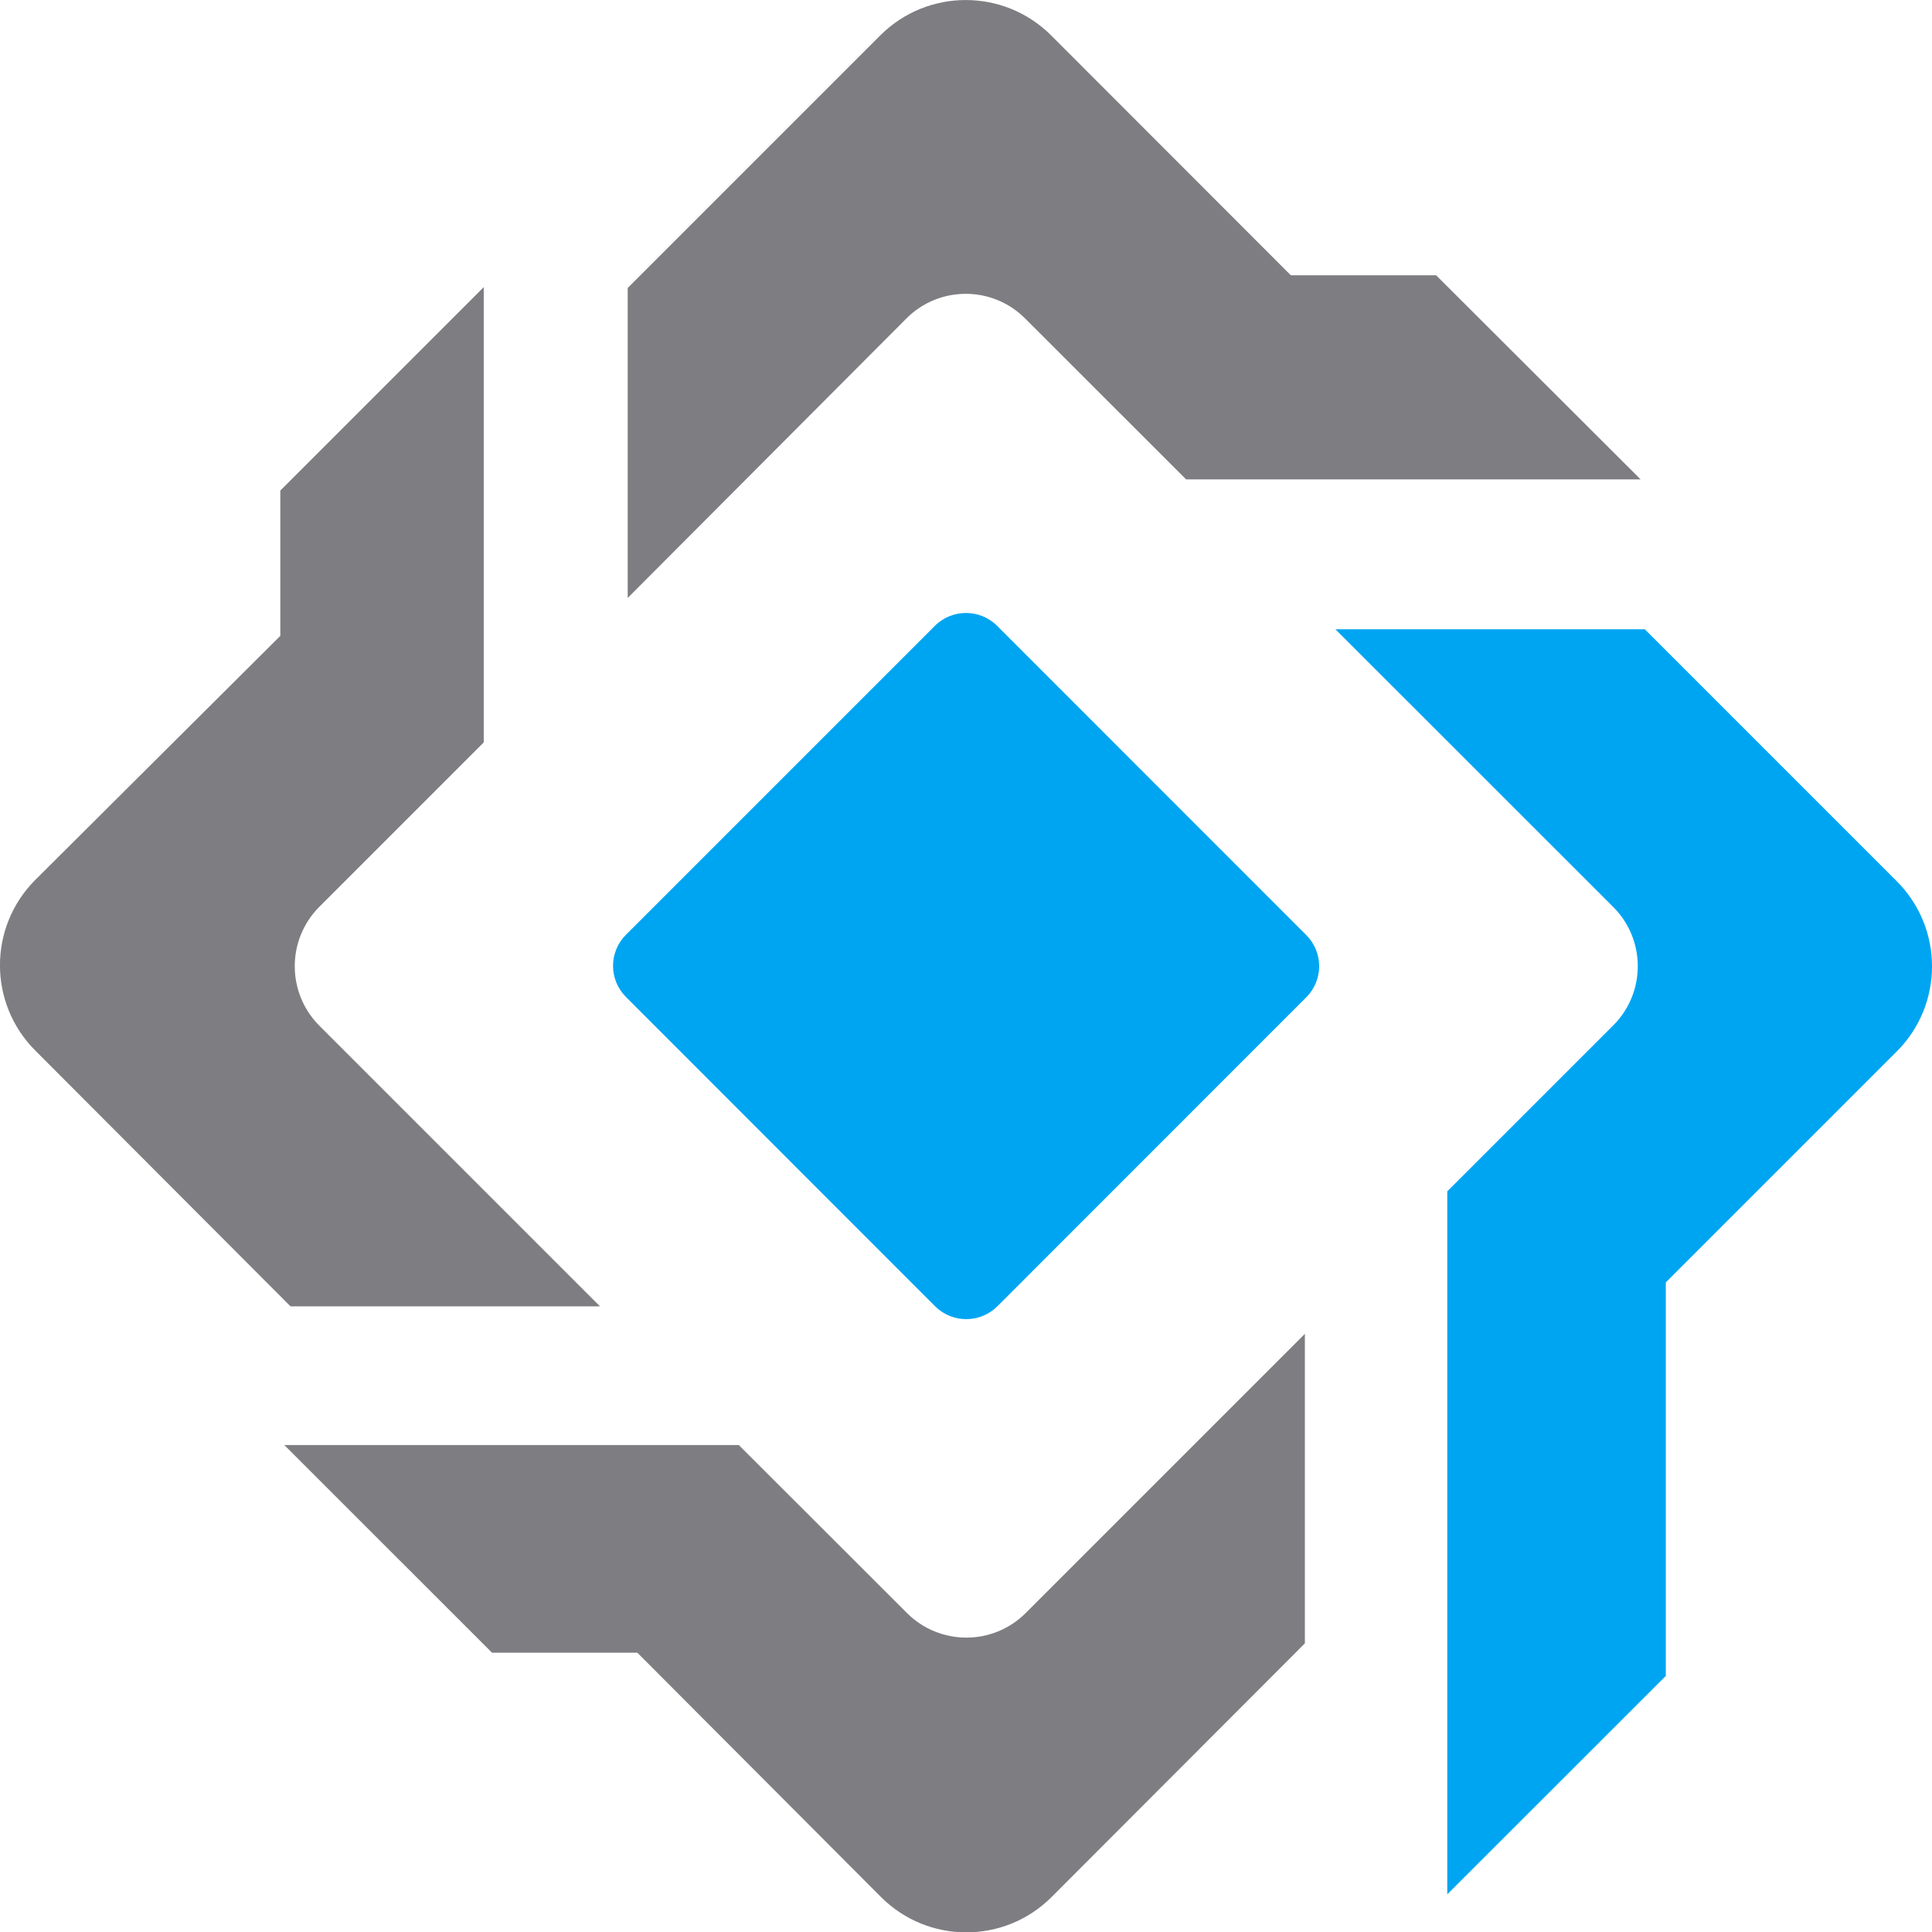
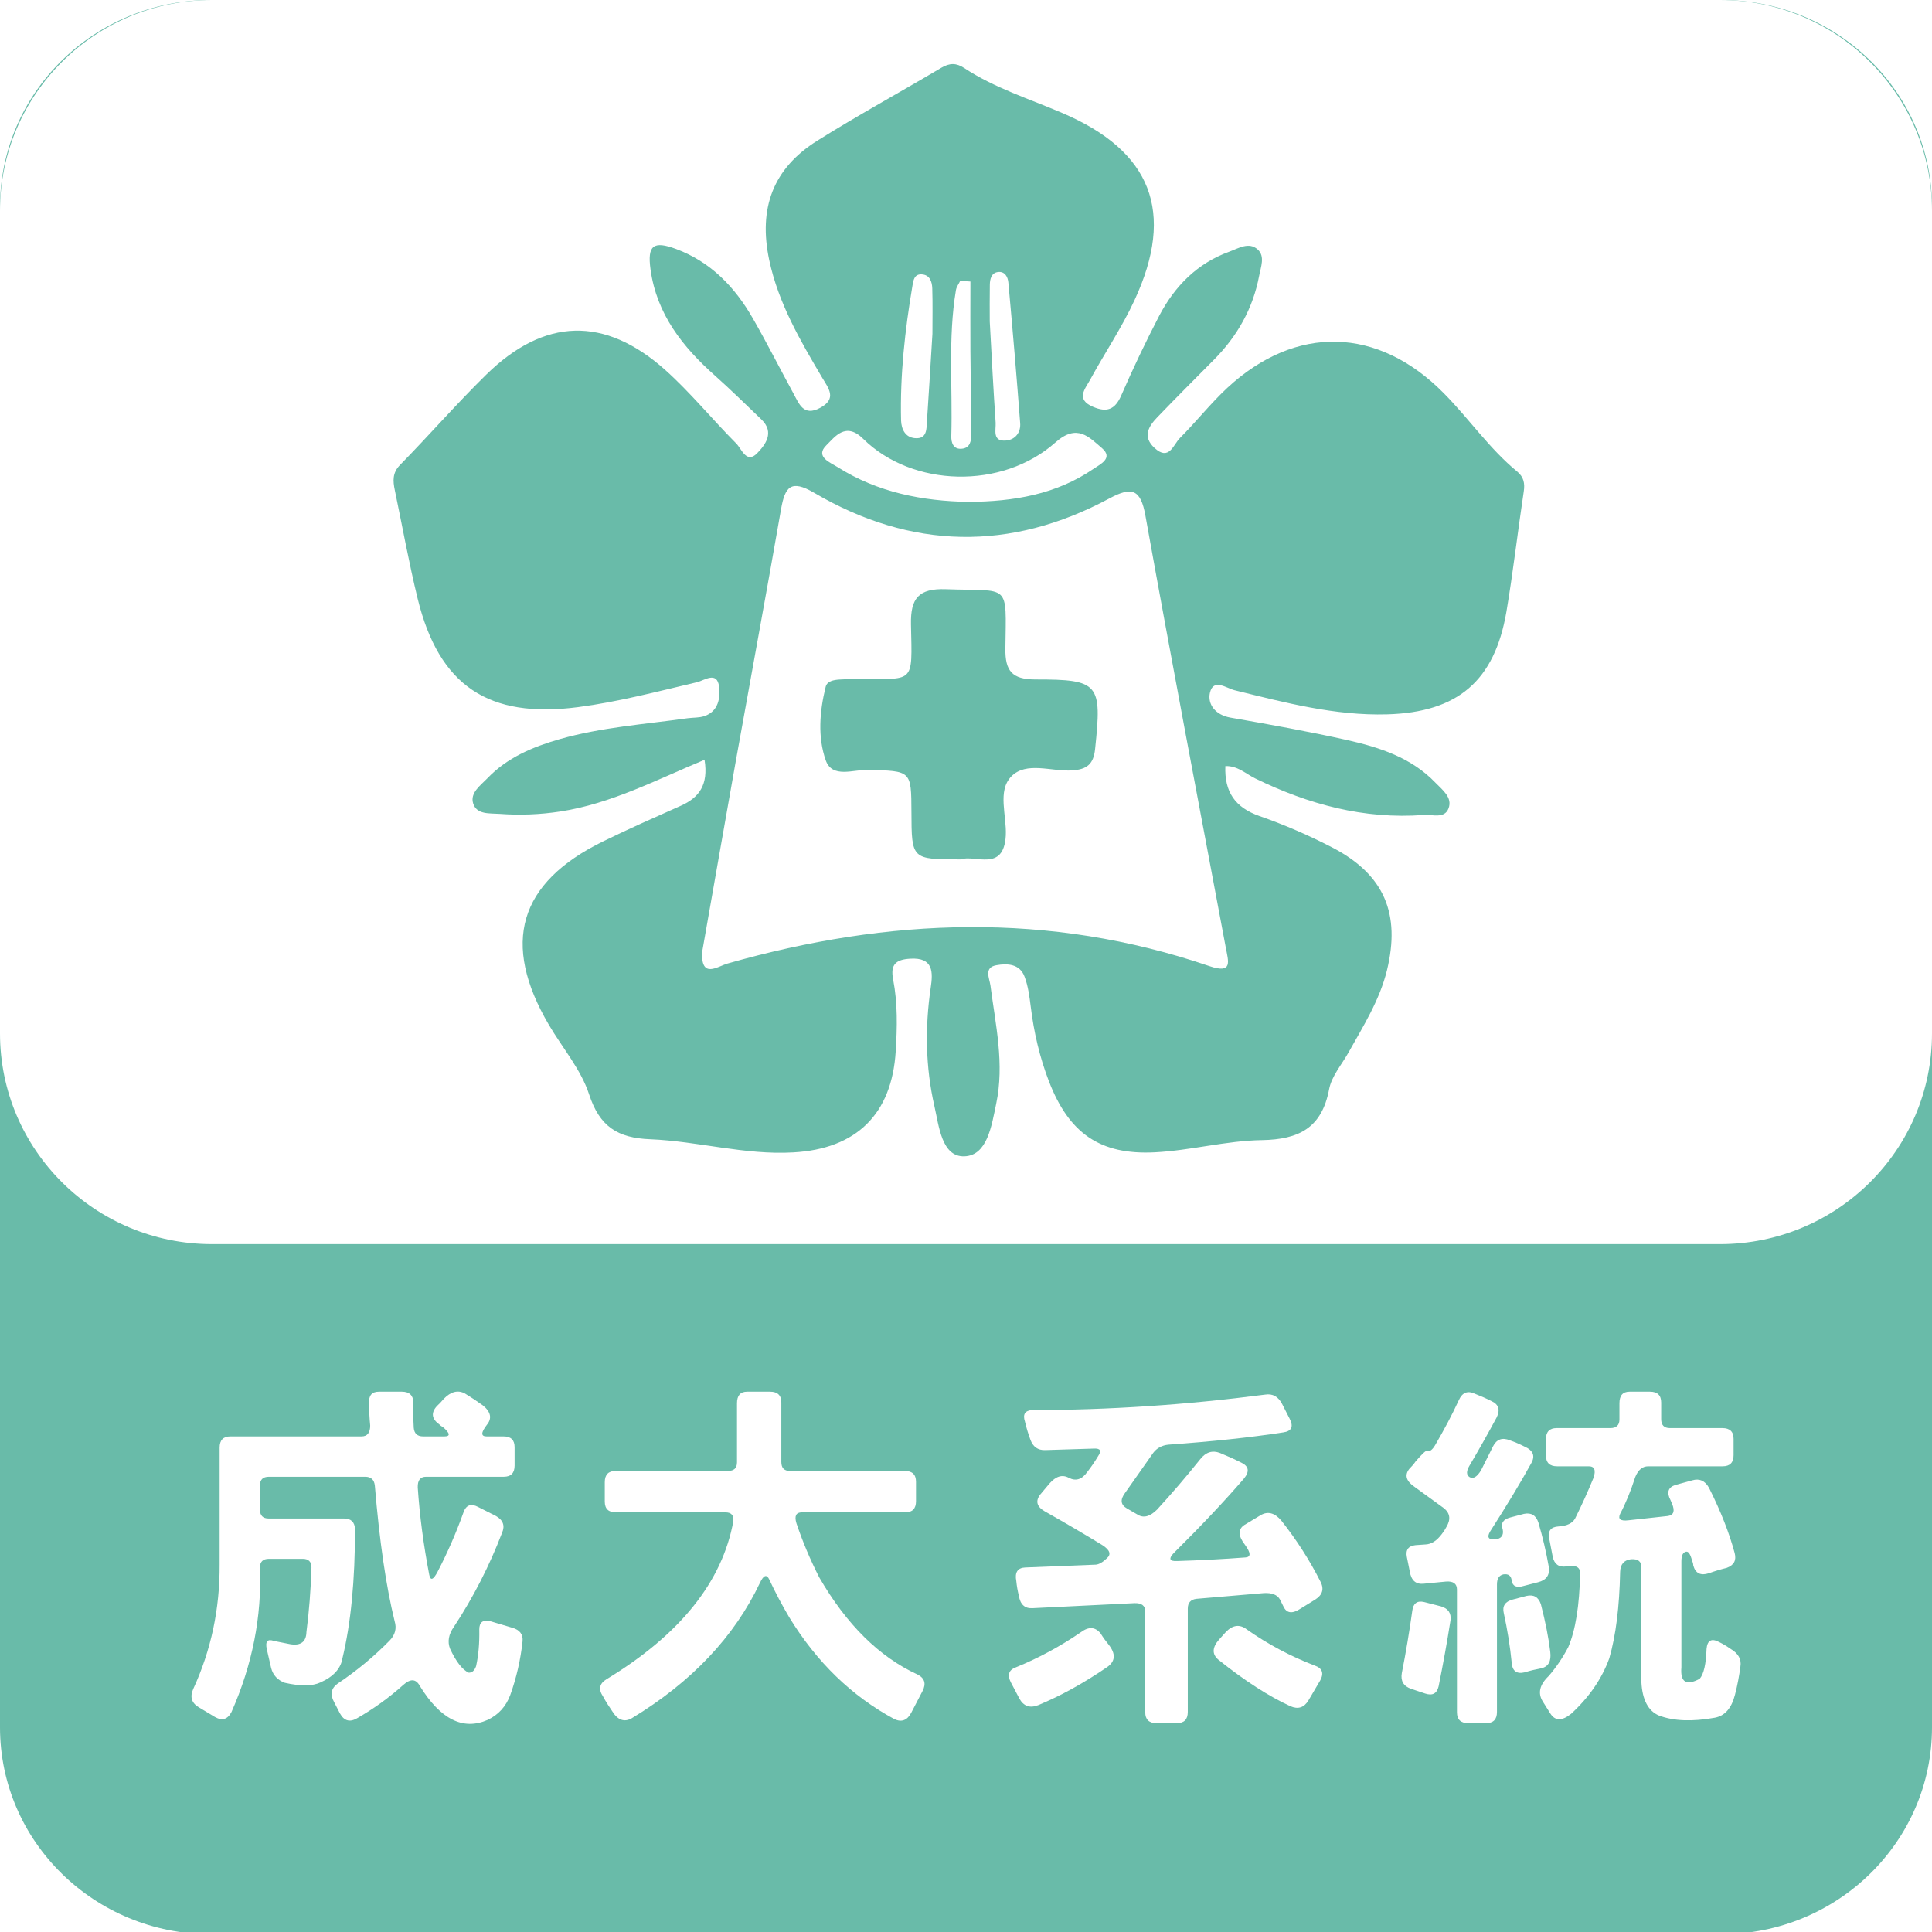
- <svg xmlns="http://www.w3.org/2000/svg" id="Layer_1" data-name="Layer 1" viewBox="0 0 199.45 199.44">
-   <defs>
-     <clipPath id="clip-path" transform="translate(-3.29 -4.14)">
-       <rect x="-716.46" y="-649.49" width="2104.27" height="1486.98" style="fill:none" />
-     </clipPath>
-   </defs>
-   <g style="clip-path:url(#clip-path)">
-     <g id="Page_2" data-name="Page 2">
-       <path id="Path_11" data-name="Path 11" d="M96.88,37a8.65,8.65,0,0,1,12.22,0l16.64,16.63h46.92L151.55,32.56h-15L111.77,7.76a12.48,12.48,0,0,0-17.57,0L68.09,33.87v32Z" transform="translate(-3.29 -4.14)" style="fill:#7e7d81" />
-       <path id="Path_12" data-name="Path 12" d="M173.09,69.1H141.15l28.69,28.68a8.64,8.64,0,0,1,0,12.21L152.7,127.13V199.7l22.56-22.55V136.53l23.85-23.85a12.43,12.43,0,0,0,0-17.56Z" transform="translate(-3.29 -4.14)" style="fill:#00a5f2" />
-       <path id="Path_13" data-name="Path 13" d="M138,141.84l-28.84,28.84a8.67,8.67,0,0,1-12.22,0L79.56,153.32H32.64l21.45,21.44h15L94.26,200a12.45,12.45,0,0,0,17.57,0L138,173.79ZM65.23,139l-29-29a8.69,8.69,0,0,1,0-12.22l17-17v-47l-21,21v15L6.91,95a12.46,12.46,0,0,0,0,17.57L33.28,139Z" transform="translate(-3.29 -4.14)" style="fill:#7e7d81" />
-       <path id="Path_14" data-name="Path 14" d="M67.91,107.06,99.83,139a4.56,4.56,0,0,0,6.42,0l31.89-31.9a4.54,4.54,0,0,0,0-6.43L106.22,68.74a4.55,4.55,0,0,0-6.41,0l-31.9,31.9A4.53,4.53,0,0,0,67.91,107.06Z" transform="translate(-3.29 -4.14)" style="fill:#00a5f2" />
-     </g>
+ <svg xmlns="http://www.w3.org/2000/svg" width="96px" height="96px" viewBox="0 0 96 96" version="1.1">
+   <g id="surface1">
+     <path style=" stroke:none;fill-rule:evenodd;fill:rgb(41.176%,73.333%,66.275%);fill-opacity:1;" d="M 96 85.828 C 96 91.504 91.312 96.109 85.527 96.109 L 10.473 96.109 C 4.688 96.109 0 91.504 0 85.828 L 0 10.281 C 0 4.605 4.688 0 10.473 0 L 85.527 0 C 91.312 0 96 4.605 96 10.281 Z M 96 85.828 " />
+     <path style=" stroke:none;fill-rule:evenodd;fill:rgb(100%,100%,100%);fill-opacity:1;" d="M 96 51.348 C 96 57.133 91.281 61.82 85.461 61.82 L 10.539 61.82 C 4.719 61.82 0 57.133 0 51.348 L 0 10.473 C 0 4.688 4.719 0 10.539 0 L 85.461 0 C 91.281 0 96 4.688 96 10.473 Z M 96 51.348 " />
+     <path style=" stroke:none;fill-rule:evenodd;fill:rgb(100%,100%,100%);fill-opacity:1;" d="M 22.047 69.512 C 22.402 69.145 22.754 69.055 23.102 69.242 C 23.398 69.422 23.699 69.621 23.996 69.836 C 24.391 70.156 24.457 70.48 24.191 70.801 C 23.895 71.184 23.891 71.375 24.176 71.375 L 25.016 71.375 C 25.387 71.375 25.57 71.551 25.57 71.91 L 25.57 72.824 C 25.57 73.191 25.391 73.379 25.035 73.379 L 21.168 73.379 C 20.883 73.379 20.746 73.559 20.758 73.914 C 20.852 75.312 21.043 76.754 21.328 78.246 C 21.391 78.559 21.527 78.508 21.742 78.102 C 22.238 77.148 22.668 76.164 23.031 75.148 C 23.16 74.781 23.406 74.691 23.762 74.883 L 24.641 75.328 C 25 75.531 25.102 75.812 24.945 76.168 C 24.32 77.801 23.523 79.363 22.562 80.824 C 22.289 81.207 22.223 81.574 22.367 81.934 C 22.664 82.566 22.969 82.961 23.281 83.113 C 23.449 83.125 23.574 83.02 23.656 82.793 C 23.777 82.254 23.828 81.648 23.816 80.965 C 23.816 80.609 23.996 80.473 24.355 80.555 L 25.445 80.879 C 25.828 80.984 26 81.211 25.965 81.559 C 25.867 82.469 25.664 83.363 25.355 84.223 C 25.141 84.797 24.766 85.207 24.23 85.461 C 23.012 85.996 21.891 85.438 20.863 83.777 C 20.672 83.418 20.398 83.402 20.039 83.723 C 19.332 84.359 18.559 84.914 17.73 85.387 C 17.375 85.59 17.094 85.508 16.891 85.137 L 16.605 84.582 C 16.391 84.199 16.449 83.891 16.785 83.652 C 17.715 83.031 18.578 82.316 19.359 81.52 C 19.637 81.234 19.719 80.914 19.609 80.555 C 19.184 78.824 18.855 76.574 18.625 73.809 C 18.59 73.52 18.43 73.379 18.145 73.379 L 13.363 73.379 C 13.066 73.379 12.918 73.52 12.918 73.809 L 12.918 75.008 C 12.918 75.305 13.059 75.453 13.348 75.453 L 17.09 75.453 C 17.445 75.453 17.629 75.633 17.641 75.992 C 17.641 78.531 17.434 80.668 17.016 82.398 C 16.934 82.91 16.57 83.312 15.926 83.598 C 15.52 83.789 14.93 83.793 14.152 83.617 C 13.793 83.484 13.566 83.238 13.473 82.883 L 13.258 81.949 C 13.172 81.559 13.293 81.422 13.617 81.539 L 14.422 81.699 C 14.945 81.785 15.215 81.582 15.227 81.094 C 15.355 80.113 15.441 79.047 15.477 77.887 C 15.477 77.602 15.332 77.457 15.047 77.457 L 13.363 77.457 C 13.066 77.457 12.918 77.602 12.918 77.887 C 13.012 80.324 12.543 82.715 11.504 85.066 C 11.312 85.438 11.039 85.52 10.68 85.316 L 9.875 84.832 C 9.516 84.617 9.426 84.312 9.605 83.918 C 10.488 82 10.926 79.941 10.914 77.746 L 10.914 71.93 C 10.914 71.559 11.094 71.375 11.449 71.375 L 17.965 71.375 C 18.25 71.375 18.395 71.195 18.395 70.836 C 18.359 70.469 18.34 70.098 18.34 69.727 C 18.316 69.344 18.477 69.152 18.824 69.152 L 19.969 69.152 C 20.34 69.152 20.531 69.332 20.543 69.691 C 20.531 70.109 20.535 70.527 20.559 70.945 C 20.582 71.23 20.738 71.375 21.023 71.375 L 22.082 71.375 C 22.391 71.375 22.367 71.219 22.008 70.91 C 21.941 70.879 21.883 70.836 21.832 70.781 C 21.449 70.508 21.406 70.203 21.707 69.871 C 21.836 69.75 21.949 69.633 22.047 69.512 Z M 22.047 69.512 " />
+     <path style=" stroke:none;fill-rule:evenodd;fill:rgb(100%,100%,100%);fill-opacity:1;" d="M 36.621 69.727 C 36.621 69.344 36.789 69.152 37.121 69.152 L 38.266 69.152 C 38.637 69.152 38.824 69.332 38.824 69.691 L 38.824 72.645 C 38.824 72.941 38.965 73.09 39.25 73.09 L 44.961 73.09 C 45.332 73.09 45.516 73.27 45.516 73.629 L 45.516 74.594 C 45.516 74.965 45.336 75.148 44.98 75.148 L 39.844 75.148 C 39.555 75.148 39.465 75.328 39.574 75.688 C 39.883 76.609 40.262 77.504 40.703 78.371 C 42.062 80.723 43.691 82.332 45.586 83.203 C 45.945 83.383 46.031 83.656 45.84 84.027 L 45.281 85.102 C 45.082 85.484 44.801 85.59 44.441 85.422 C 42.32 84.277 40.578 82.59 39.215 80.359 C 38.848 79.738 38.52 79.117 38.23 78.496 C 38.102 78.211 37.945 78.258 37.766 78.641 C 36.488 81.336 34.359 83.586 31.379 85.387 C 31.008 85.59 30.684 85.465 30.41 85.012 C 30.25 84.781 30.098 84.543 29.965 84.297 C 29.723 83.938 29.785 83.652 30.141 83.438 C 33.793 81.219 35.895 78.598 36.441 75.578 C 36.465 75.293 36.336 75.148 36.047 75.148 L 30.605 75.148 C 30.238 75.148 30.051 74.973 30.051 74.613 L 30.051 73.648 C 30.051 73.277 30.23 73.09 30.59 73.09 L 36.172 73.09 C 36.473 73.09 36.621 72.949 36.621 72.664 Z M 36.621 69.727 " />
+     <path style=" stroke:none;fill-rule:evenodd;fill:rgb(100%,100%,100%);fill-opacity:1;" d="M 53.723 81.094 C 54.102 80.816 54.426 80.84 54.688 81.164 C 54.805 81.355 54.945 81.547 55.098 81.734 C 55.445 82.18 55.422 82.543 55.027 82.828 C 53.859 83.629 52.711 84.262 51.59 84.727 C 51.172 84.891 50.855 84.781 50.645 84.387 L 50.23 83.598 C 50.039 83.227 50.125 82.977 50.48 82.848 C 51.621 82.383 52.707 81.793 53.723 81.094 Z M 62.867 69.297 C 63.238 69.238 63.516 69.395 63.707 69.762 L 64.082 70.496 C 64.285 70.891 64.18 71.117 63.762 71.176 C 62.141 71.426 60.234 71.629 58.051 71.785 C 57.73 71.82 57.48 71.957 57.301 72.195 L 55.902 74.184 C 55.652 74.52 55.684 74.773 55.996 74.953 L 56.547 75.273 C 56.836 75.441 57.152 75.352 57.496 75.008 C 58.242 74.195 58.957 73.359 59.645 72.5 C 59.918 72.156 60.242 72.055 60.613 72.195 C 60.969 72.34 61.328 72.5 61.684 72.68 C 62.055 72.859 62.098 73.121 61.812 73.469 C 60.855 74.578 59.715 75.789 58.391 77.102 C 58.047 77.434 58.082 77.59 58.5 77.566 C 59.633 77.531 60.766 77.473 61.898 77.387 C 62.164 77.363 62.152 77.156 61.863 76.762 C 61.52 76.32 61.508 75.992 61.828 75.777 L 62.633 75.293 C 62.992 75.078 63.34 75.168 63.672 75.562 C 64.422 76.508 65.078 77.527 65.621 78.605 C 65.801 78.961 65.711 79.254 65.355 79.48 L 64.602 79.945 C 64.211 80.199 63.934 80.16 63.781 79.84 L 63.602 79.48 C 63.469 79.242 63.199 79.137 62.797 79.16 L 59.449 79.445 C 59.164 79.48 59.02 79.641 59.02 79.93 L 59.02 85.066 C 59.02 85.438 58.84 85.621 58.48 85.621 L 57.461 85.621 C 57.094 85.621 56.906 85.441 56.906 85.082 L 56.906 80.07 C 56.906 79.785 56.727 79.648 56.371 79.66 L 51.305 79.91 C 50.922 79.934 50.695 79.727 50.625 79.285 C 50.566 79.051 50.523 78.809 50.5 78.566 C 50.414 78.129 50.566 77.902 50.945 77.887 L 54.453 77.746 C 54.609 77.734 54.797 77.625 55.008 77.422 C 55.223 77.23 55.148 77.016 54.777 76.777 C 53.832 76.199 52.879 75.641 51.914 75.098 C 51.52 74.871 51.441 74.594 51.68 74.273 L 52.145 73.719 C 52.469 73.348 52.789 73.254 53.113 73.434 C 53.457 73.609 53.762 73.516 54.023 73.145 C 54.219 72.895 54.398 72.633 54.562 72.359 C 54.754 72.082 54.676 71.957 54.328 71.98 L 51.93 72.055 C 51.574 72.066 51.328 71.895 51.199 71.535 C 51.09 71.242 51 70.941 50.93 70.641 C 50.809 70.281 50.93 70.09 51.285 70.066 C 55.07 70.066 58.93 69.809 62.867 69.297 Z M 60.898 81.109 C 61.242 80.742 61.598 80.691 61.953 80.965 C 62.996 81.699 64.125 82.301 65.32 82.758 C 65.699 82.887 65.797 83.133 65.605 83.492 L 65.016 84.492 C 64.801 84.852 64.5 84.945 64.121 84.781 C 63.047 84.289 61.852 83.52 60.539 82.469 C 60.219 82.195 60.23 81.863 60.574 81.469 Z M 60.898 81.109 " />
+     <path style=" stroke:none;fill-rule:evenodd;fill:rgb(100%,100%,100%);fill-opacity:1;" d="M 70.176 80.035 C 70.223 79.668 70.422 79.523 70.766 79.605 L 71.605 79.82 C 71.965 79.93 72.121 80.16 72.074 80.52 C 71.902 81.617 71.703 82.707 71.484 83.793 C 71.398 84.152 71.18 84.27 70.82 84.152 L 70.121 83.918 C 69.742 83.789 69.586 83.527 69.656 83.133 C 69.859 82.105 70.031 81.074 70.176 80.035 Z M 72.484 69.582 C 72.652 69.203 72.906 69.09 73.254 69.242 C 73.539 69.352 73.828 69.477 74.113 69.621 C 74.473 69.785 74.555 70.062 74.363 70.441 C 73.93 71.246 73.484 72.039 73.02 72.824 C 72.855 73.098 72.855 73.289 73.02 73.395 C 73.199 73.504 73.391 73.391 73.594 73.055 L 74.184 71.875 C 74.363 71.516 74.645 71.414 75.027 71.57 C 75.266 71.652 75.504 71.754 75.742 71.875 C 76.184 72.066 76.297 72.348 76.082 72.715 C 75.57 73.648 74.891 74.773 74.043 76.098 C 73.875 76.383 73.957 76.516 74.293 76.492 C 74.602 76.457 74.727 76.289 74.668 75.992 C 74.562 75.691 74.688 75.496 75.043 75.402 L 75.723 75.223 C 76.082 75.148 76.32 75.293 76.441 75.652 C 76.656 76.379 76.828 77.113 76.957 77.852 C 77.02 78.258 76.84 78.516 76.422 78.621 L 75.723 78.801 C 75.367 78.91 75.164 78.824 75.117 78.551 C 75.094 78.301 74.953 78.191 74.703 78.23 C 74.488 78.277 74.383 78.441 74.383 78.73 L 74.383 85.066 C 74.383 85.438 74.203 85.621 73.844 85.621 L 72.949 85.621 C 72.582 85.621 72.395 85.441 72.395 85.082 L 72.395 78.98 C 72.395 78.695 72.215 78.562 71.859 78.586 L 70.73 78.695 C 70.348 78.73 70.121 78.527 70.051 78.086 L 69.906 77.367 C 69.836 77.012 69.98 76.816 70.336 76.777 L 70.84 76.742 C 71.125 76.73 71.395 76.559 71.645 76.223 C 71.738 76.105 71.816 75.984 71.875 75.867 C 72.102 75.484 72.051 75.168 71.715 74.918 L 70.285 73.879 C 69.867 73.594 69.781 73.293 70.031 72.984 C 70.152 72.863 70.254 72.746 70.336 72.625 C 70.66 72.246 70.852 72.066 70.91 72.09 C 71.027 72.148 71.16 72.059 71.305 71.82 C 71.77 71.023 72.164 70.277 72.484 69.582 Z M 75.168 79.48 L 75.848 79.301 C 76.207 79.219 76.445 79.355 76.566 79.715 C 76.793 80.598 76.949 81.383 77.031 82.078 C 77.09 82.543 76.941 82.816 76.582 82.898 C 76.309 82.949 76.035 83.012 75.758 83.098 C 75.367 83.191 75.152 83.039 75.117 82.633 C 75.035 81.801 74.902 80.977 74.723 80.16 C 74.637 79.805 74.789 79.578 75.168 79.48 Z M 80.469 69.727 C 80.469 69.344 80.633 69.152 80.969 69.152 L 81.988 69.152 C 82.359 69.152 82.543 69.332 82.543 69.691 L 82.543 70.516 C 82.543 70.812 82.688 70.961 82.973 70.961 L 85.586 70.961 C 85.957 70.961 86.141 71.141 86.141 71.5 L 86.141 72.305 C 86.141 72.672 85.961 72.859 85.602 72.859 L 81.898 72.859 C 81.613 72.859 81.398 73.039 81.254 73.395 C 81.027 74.102 80.777 74.707 80.504 75.223 C 80.383 75.484 80.52 75.59 80.914 75.543 L 82.883 75.328 C 83.168 75.281 83.234 75.078 83.082 74.719 L 83.008 74.543 C 82.805 74.16 82.883 73.91 83.242 73.789 L 84.082 73.559 C 84.441 73.449 84.723 73.574 84.922 73.934 C 85.508 75.102 85.93 76.184 86.195 77.172 C 86.289 77.531 86.16 77.773 85.801 77.906 C 85.496 77.98 85.199 78.07 84.906 78.176 C 84.5 78.305 84.242 78.176 84.137 77.781 C 84.137 77.707 84.117 77.633 84.082 77.566 C 84 77.23 83.898 77.078 83.777 77.102 C 83.621 77.137 83.547 77.297 83.547 77.582 L 83.547 82.848 C 83.484 83.586 83.789 83.777 84.457 83.418 C 84.66 83.18 84.773 82.684 84.797 81.934 C 84.836 81.504 85.043 81.391 85.426 81.594 C 85.617 81.688 85.805 81.801 85.996 81.934 C 86.379 82.16 86.539 82.453 86.48 82.809 C 86.418 83.281 86.332 83.746 86.211 84.207 C 86.043 84.875 85.711 85.258 85.211 85.352 C 84.09 85.555 83.164 85.52 82.438 85.246 C 81.898 85.02 81.605 84.461 81.559 83.582 L 81.559 77.871 C 81.559 77.582 81.387 77.453 81.039 77.477 C 80.691 77.523 80.516 77.734 80.504 78.102 C 80.469 79.844 80.289 81.277 79.965 82.398 C 79.598 83.414 78.965 84.332 78.07 85.156 C 77.613 85.523 77.27 85.52 77.031 85.137 L 76.672 84.566 C 76.398 84.148 76.492 83.719 76.957 83.277 C 77.336 82.836 77.66 82.355 77.926 81.844 C 78.285 81.008 78.48 79.793 78.516 78.191 C 78.527 77.906 78.355 77.781 77.996 77.816 L 77.816 77.836 C 77.461 77.883 77.238 77.727 77.156 77.367 L 76.977 76.438 C 76.906 76.07 77.059 75.871 77.441 75.848 C 77.859 75.824 78.133 75.691 78.266 75.453 C 78.598 74.785 78.902 74.113 79.18 73.434 C 79.309 73.051 79.23 72.859 78.945 72.859 L 77.371 72.859 C 77 72.859 76.816 72.68 76.816 72.32 L 76.816 71.516 C 76.816 71.145 76.996 70.961 77.352 70.961 L 80.02 70.961 C 80.316 70.961 80.469 70.82 80.469 70.531 Z M 80.469 69.727 " />
+     <path style=" stroke:none;fill-rule:evenodd;fill:rgb(41.176%,73.333%,66.275%);fill-opacity:1;" d="M 35.008 37.754 C 32.602 38.754 30.359 39.938 27.836 40.324 C 26.836 40.477 25.824 40.516 24.82 40.441 C 24.336 40.406 23.688 40.488 23.512 39.926 C 23.344 39.398 23.875 39.027 24.215 38.676 C 25.199 37.645 26.461 37.117 27.801 36.73 C 29.883 36.137 32.043 35.988 34.176 35.688 C 34.445 35.652 34.734 35.672 34.992 35.586 C 35.707 35.352 35.797 34.664 35.73 34.117 C 35.633 33.324 34.988 33.816 34.637 33.898 C 32.676 34.359 30.727 34.875 28.723 35.137 C 24.281 35.715 21.812 34.086 20.75 29.734 C 20.316 27.953 19.992 26.148 19.617 24.352 C 19.523 23.895 19.492 23.492 19.887 23.094 C 21.332 21.621 22.688 20.059 24.16 18.617 C 27.043 15.789 30.043 15.695 33.055 18.383 C 34.312 19.508 35.391 20.84 36.586 22.039 C 36.852 22.309 37.094 23.059 37.617 22.527 C 38.02 22.113 38.508 21.492 37.836 20.844 C 37.074 20.117 36.324 19.375 35.535 18.672 C 33.918 17.238 32.629 15.609 32.324 13.387 C 32.16 12.191 32.461 11.949 33.602 12.375 C 35.316 13.016 36.512 14.258 37.402 15.809 C 38.109 17.039 38.75 18.312 39.43 19.559 C 39.711 20.078 39.93 20.707 40.754 20.266 C 41.598 19.816 41.172 19.297 40.867 18.789 C 39.77 16.934 38.68 15.074 38.223 12.926 C 37.676 10.344 38.41 8.371 40.609 6.992 C 42.629 5.727 44.727 4.582 46.773 3.367 C 47.188 3.121 47.52 3.121 47.91 3.379 C 49.422 4.375 51.141 4.91 52.781 5.613 C 57.215 7.504 58.41 10.531 56.371 14.922 C 55.738 16.289 54.883 17.555 54.16 18.883 C 53.918 19.324 53.438 19.844 54.312 20.215 C 54.992 20.504 55.402 20.363 55.711 19.656 C 56.297 18.312 56.926 16.988 57.602 15.688 C 58.371 14.223 59.484 13.086 61.078 12.508 C 61.539 12.34 62.059 12 62.496 12.398 C 62.871 12.738 62.648 13.266 62.566 13.707 C 62.258 15.332 61.477 16.711 60.316 17.879 C 59.379 18.824 58.438 19.766 57.516 20.723 C 57.07 21.184 56.754 21.695 57.367 22.258 C 58.09 22.926 58.301 22.098 58.625 21.77 C 59.434 20.961 60.148 20.051 60.984 19.273 C 64.398 16.113 68.473 16.234 71.73 19.527 C 72.992 20.797 74.004 22.297 75.398 23.441 C 75.711 23.703 75.777 24.016 75.715 24.418 C 75.414 26.41 75.188 28.414 74.852 30.402 C 74.262 33.84 72.43 35.395 68.926 35.496 C 66.328 35.57 63.84 34.91 61.344 34.297 C 60.945 34.199 60.293 33.688 60.121 34.422 C 59.992 34.996 60.391 35.523 61.129 35.656 C 63.07 35.996 65.016 36.344 66.938 36.773 C 68.555 37.137 70.137 37.648 71.332 38.898 C 71.672 39.25 72.184 39.625 71.977 40.168 C 71.777 40.699 71.176 40.465 70.746 40.496 C 67.781 40.719 65.023 39.973 62.379 38.684 C 61.906 38.453 61.492 38.043 60.887 38.066 C 60.836 39.348 61.371 40.125 62.586 40.551 C 63.84 40.988 65.062 41.52 66.242 42.133 C 68.789 43.473 69.598 45.414 68.918 48.211 C 68.551 49.707 67.738 50.988 67 52.309 C 66.664 52.906 66.164 53.48 66.043 54.125 C 65.68 56.043 64.547 56.621 62.699 56.652 C 60.926 56.68 59.164 57.168 57.383 57.258 C 54.656 57.398 53.117 56.305 52.125 53.742 C 51.66 52.539 51.371 51.289 51.215 50.008 C 51.152 49.508 51.086 48.996 50.91 48.531 C 50.672 47.891 50.055 47.863 49.512 47.961 C 48.871 48.074 49.168 48.613 49.215 48.973 C 49.469 50.926 49.918 52.863 49.5 54.844 C 49.273 55.926 49.062 57.422 47.918 57.457 C 46.789 57.492 46.656 55.945 46.43 54.961 C 45.988 53.027 45.957 51.059 46.246 49.082 C 46.359 48.324 46.395 47.562 45.223 47.637 C 44.512 47.68 44.234 47.926 44.379 48.668 C 44.609 49.848 44.582 51.047 44.508 52.234 C 44.316 55.363 42.555 57.086 39.422 57.262 C 37.02 57.402 34.688 56.707 32.316 56.609 C 30.688 56.547 29.793 55.98 29.27 54.371 C 28.867 53.141 27.949 52.074 27.277 50.93 C 24.891 46.871 25.766 43.867 29.961 41.812 C 31.234 41.188 32.539 40.613 33.836 40.035 C 34.734 39.633 35.211 39.004 35.008 37.754 Z M 34.883 47.34 C 34.852 48.645 35.641 48.023 36.16 47.875 C 44.152 45.602 52.129 45.285 60.09 48.004 C 61.277 48.41 61.035 47.766 60.91 47.094 C 59.566 39.934 58.203 32.781 56.914 25.617 C 56.676 24.293 56.234 24.172 55.125 24.766 C 50.199 27.41 45.273 27.309 40.457 24.488 C 39.289 23.801 39.004 24.199 38.809 25.305 C 38.086 29.457 37.316 33.602 36.574 37.746 C 36.004 40.949 35.445 44.152 34.883 47.34 Z M 48.117 24.938 C 50.379 24.922 52.484 24.566 54.336 23.297 C 54.664 23.07 55.336 22.77 54.758 22.27 C 54.117 21.723 53.523 21.027 52.445 21.984 C 49.793 24.34 45.336 24.215 42.895 21.809 C 42.02 20.941 41.488 21.707 41.066 22.121 C 40.477 22.695 41.262 22.984 41.621 23.211 C 43.621 24.477 45.855 24.898 48.117 24.938 Z M 46.332 16.59 C 46.332 15.879 46.348 15.102 46.324 14.324 C 46.312 14 46.203 13.656 45.801 13.633 C 45.434 13.609 45.383 13.926 45.34 14.195 C 44.965 16.41 44.719 18.637 44.773 20.887 C 44.789 21.344 44.992 21.734 45.465 21.773 C 46.078 21.824 46.035 21.305 46.062 20.902 C 46.156 19.488 46.242 18.074 46.332 16.59 Z M 49.18 15.973 C 49.277 17.715 49.359 19.363 49.473 21.008 C 49.492 21.363 49.297 21.949 49.984 21.891 C 50.453 21.852 50.73 21.484 50.691 21.02 C 50.516 18.695 50.316 16.367 50.105 14.043 C 50.082 13.77 49.938 13.477 49.594 13.516 C 49.262 13.555 49.191 13.859 49.184 14.141 C 49.172 14.785 49.18 15.426 49.18 15.973 Z M 48.219 13.988 C 48.051 13.977 47.883 13.965 47.711 13.957 C 47.641 14.109 47.527 14.254 47.5 14.414 C 47.098 16.816 47.34 19.246 47.27 21.66 C 47.258 21.992 47.367 22.344 47.801 22.297 C 48.215 22.254 48.262 21.895 48.262 21.57 C 48.258 20.199 48.227 18.828 48.219 17.457 C 48.211 16.301 48.219 15.145 48.219 13.988 Z M 48.219 13.988 " />
+     <path style=" stroke:none;fill-rule:evenodd;fill:rgb(41.176%,73.333%,66.275%);fill-opacity:1;" d="M 47.723 42.703 C 45.297 42.703 45.297 42.703 45.289 40.344 C 45.281 38.277 45.277 38.312 43.129 38.254 C 42.406 38.234 41.352 38.691 41.031 37.781 C 40.625 36.633 40.723 35.348 41.027 34.129 C 41.098 33.84 41.43 33.785 41.711 33.766 C 41.984 33.746 42.262 33.742 42.535 33.738 C 45.484 33.715 45.328 34.074 45.266 31.016 C 45.242 29.727 45.648 29.23 47 29.277 C 50.223 29.395 49.996 28.906 49.957 32.227 C 49.941 33.336 50.285 33.762 51.449 33.762 C 54.629 33.758 54.758 33.977 54.414 37.223 C 54.336 37.969 54.012 38.23 53.285 38.281 C 52.254 38.352 50.996 37.812 50.246 38.586 C 49.551 39.305 50.027 40.523 49.977 41.516 C 49.875 43.355 48.457 42.449 47.723 42.703 Z M 47.723 42.703 " />
  </g>
</svg>
